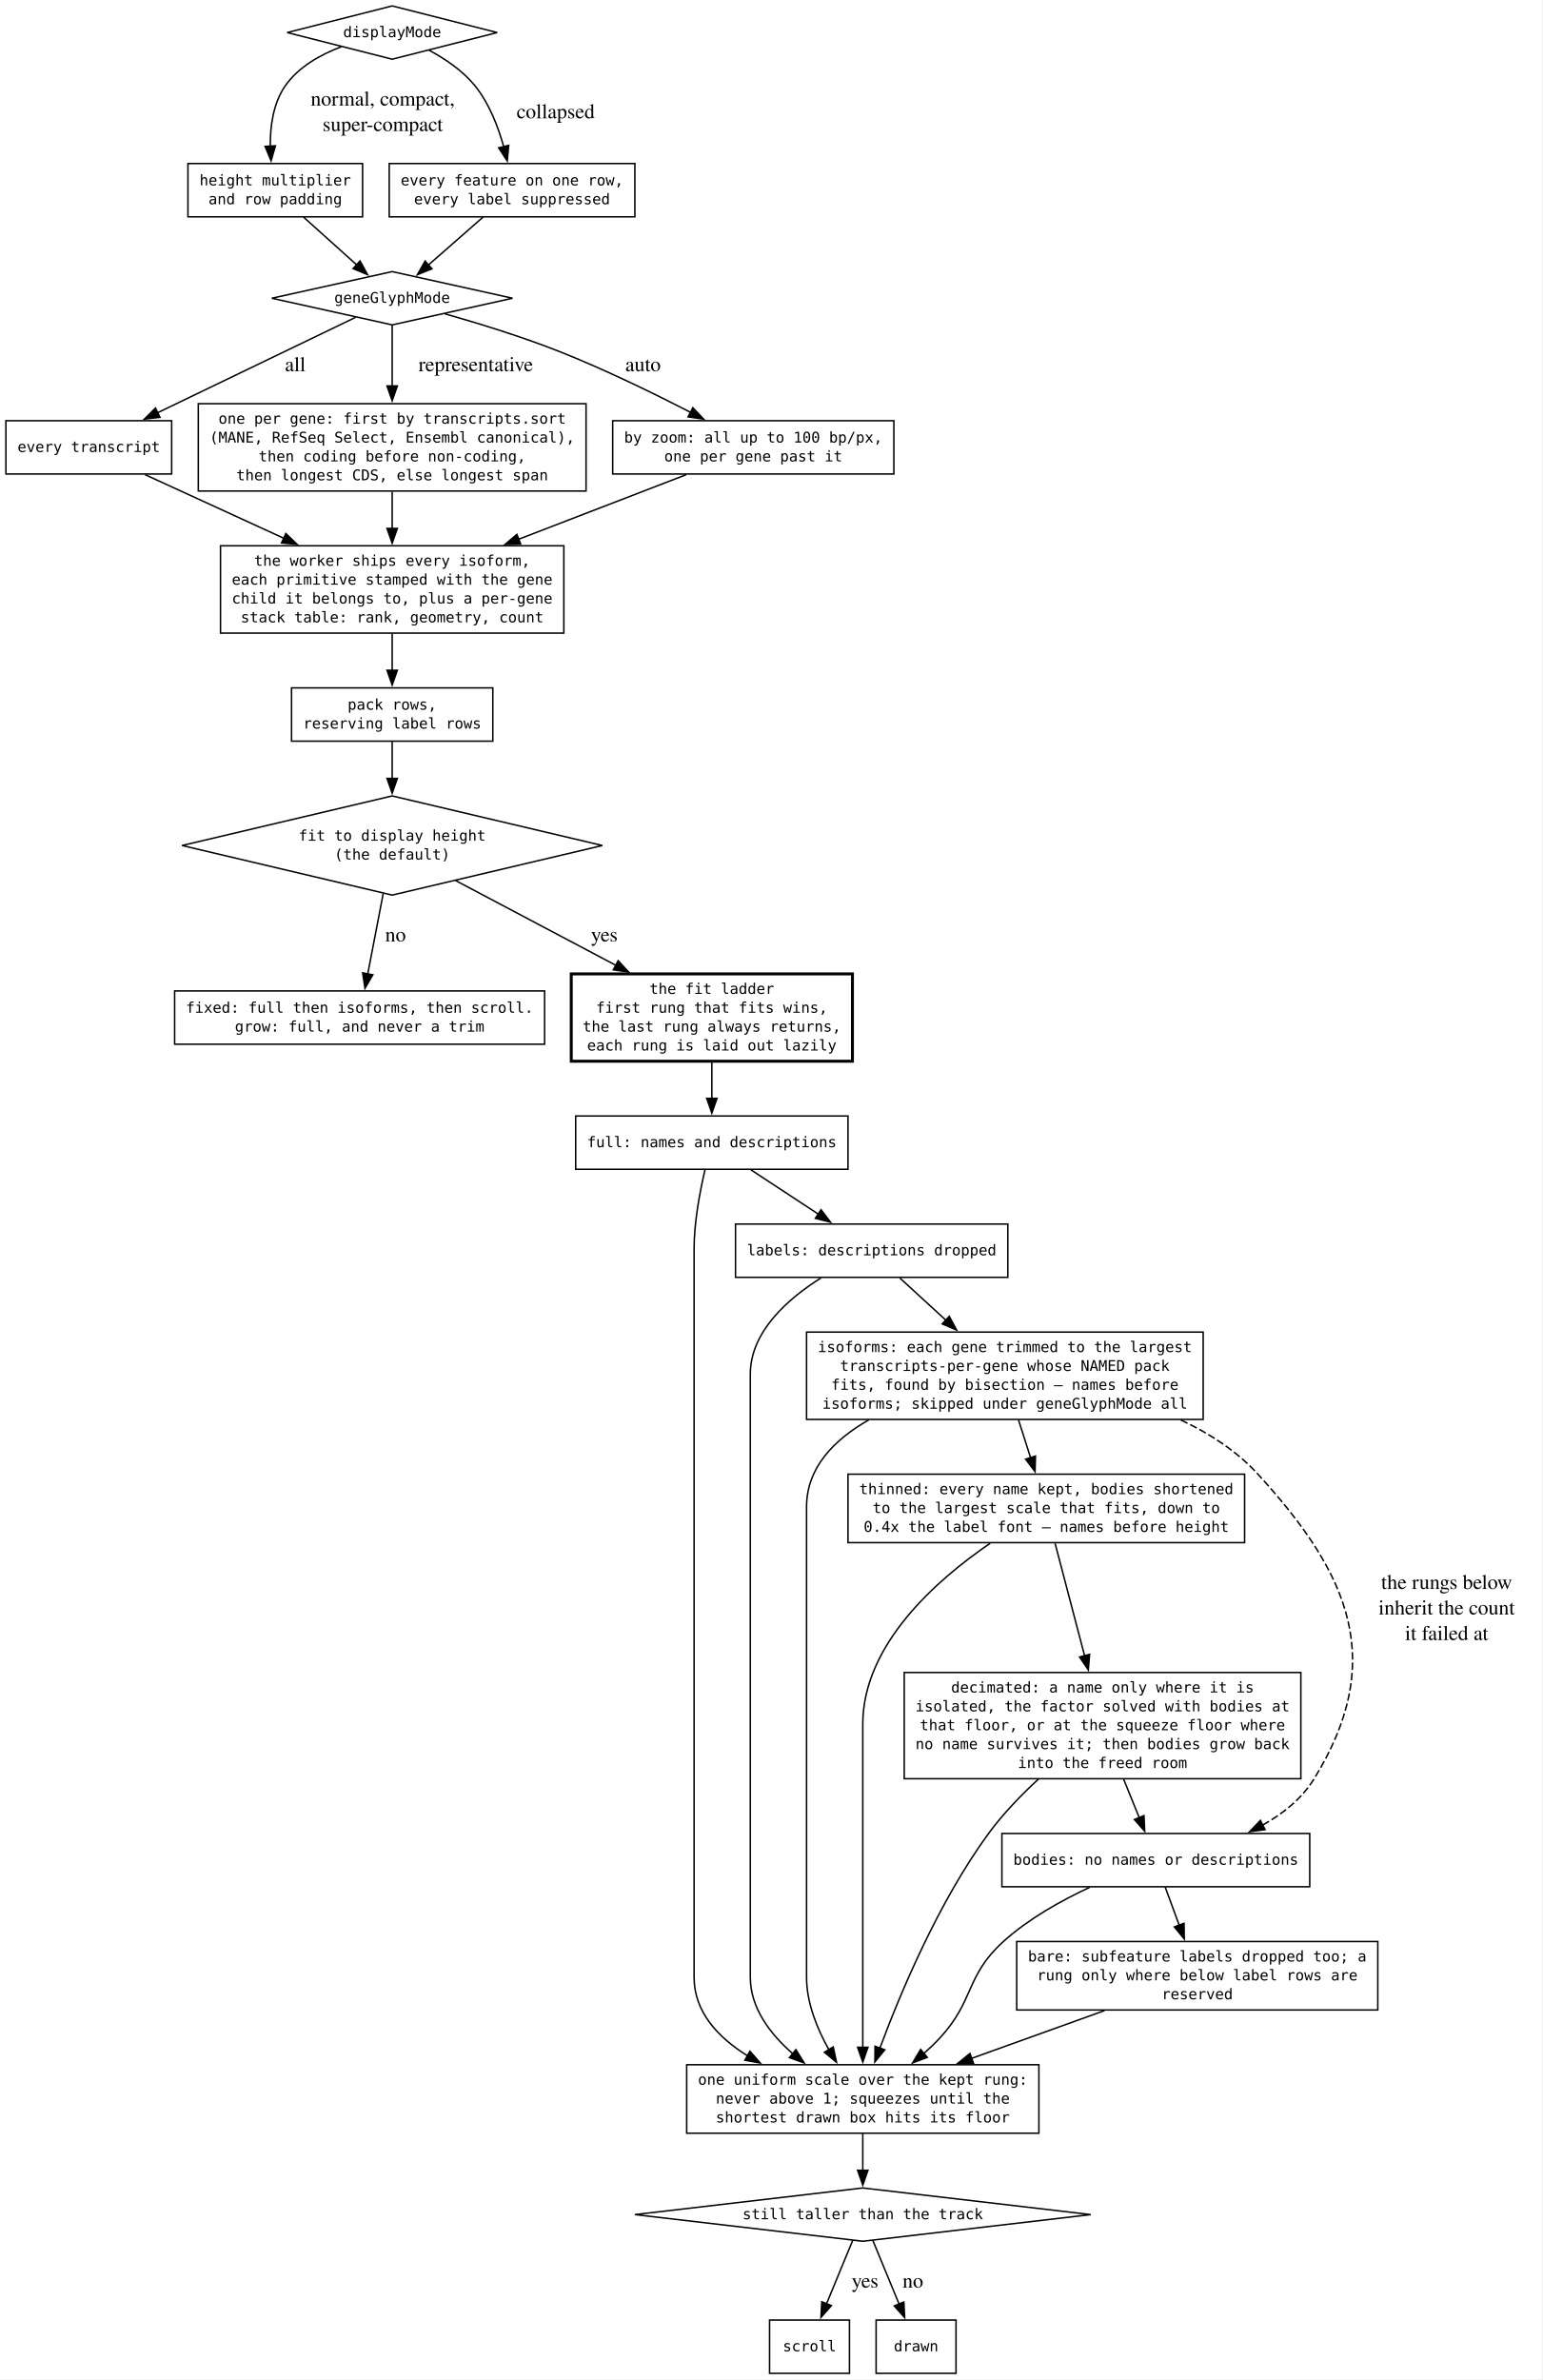
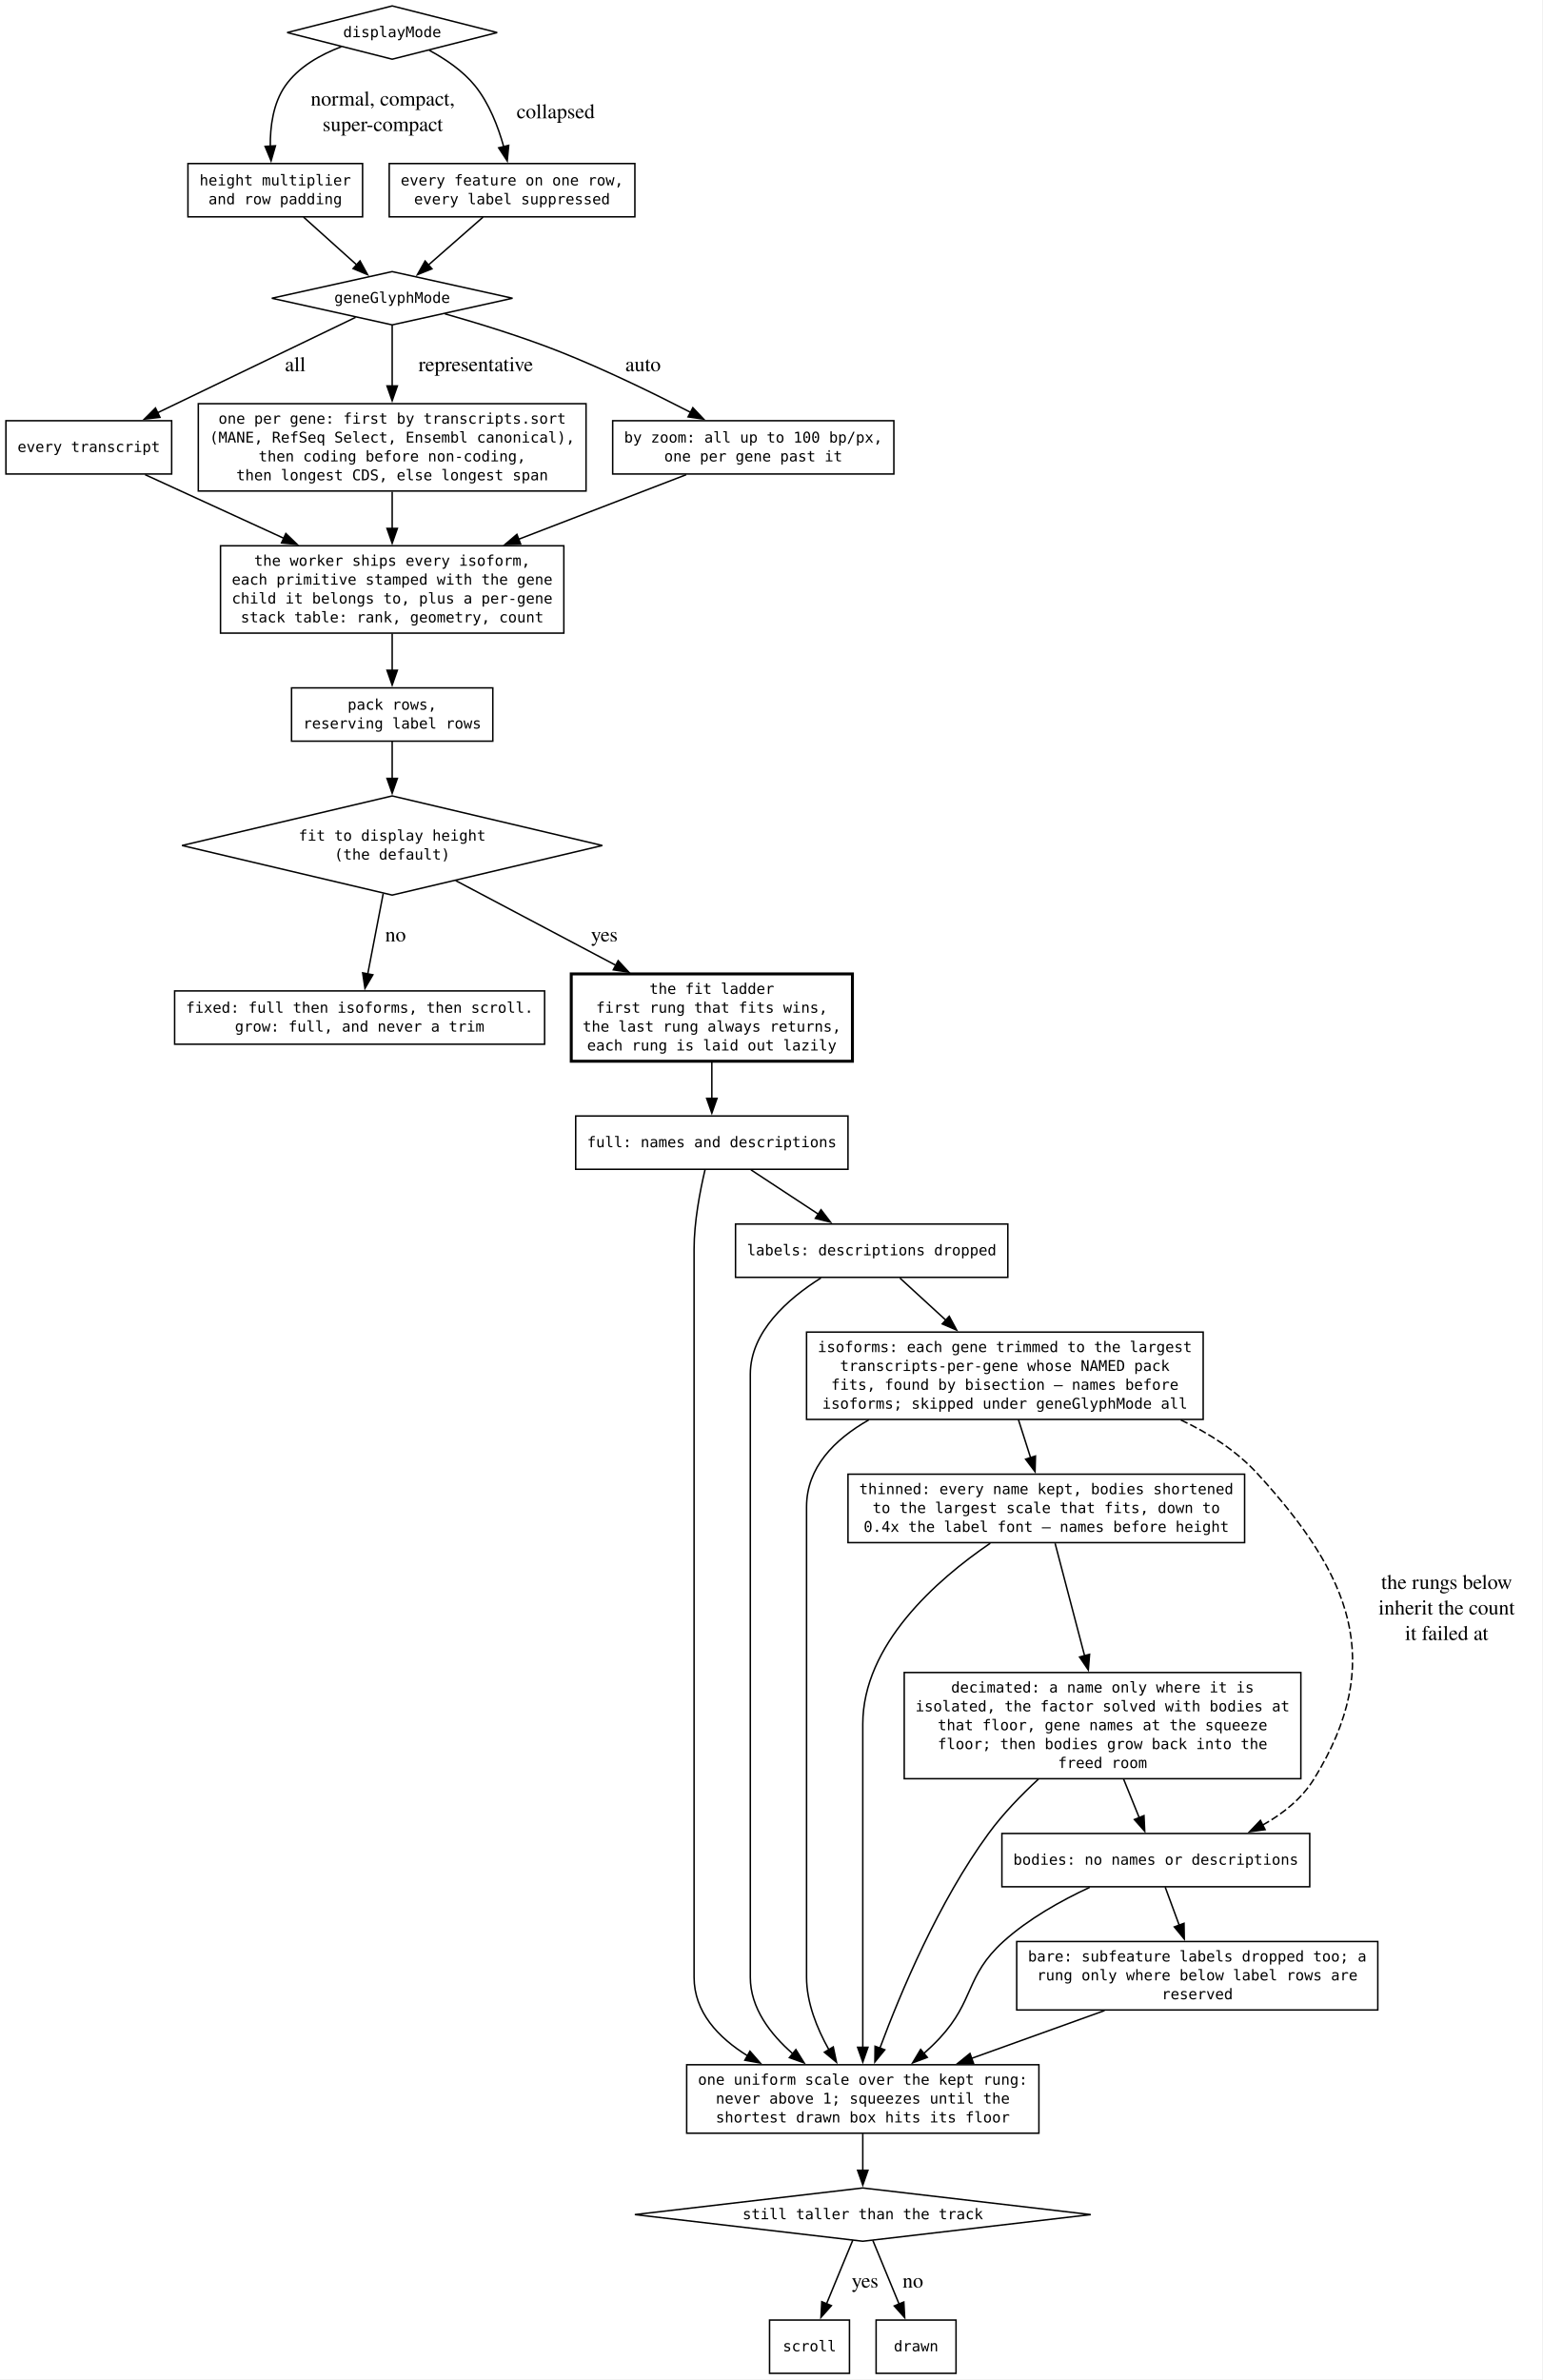
<svg xmlns="http://www.w3.org/2000/svg" width="1042pt" height="1608pt" viewBox="0.00 0.00 1042.00 1608.00">
  <g id="graph0" class="graph" transform="scale(1 1) rotate(0) translate(4 1603.5)">
    <polygon fill="white" stroke="none" points="-4,4 -4,-1603.5 1038.02,-1603.5 1038.02,4 -4,4" />
    <g id="node1" class="node">
      <polygon fill="none" stroke="black" points="261,-1599.5 190.04,-1581.5 261,-1563.5 331.96,-1581.5 261,-1599.5" />
      <text xml:space="preserve" text-anchor="middle" x="261" y="-1578.38" font-family="monospace" font-size="10.00">displayMode</text>
    </g>
    <g id="node5" class="node">
      <polygon fill="none" stroke="black" points="241,-1493 123,-1493 123,-1457 241,-1457 241,-1493" />
      <text xml:space="preserve" text-anchor="middle" x="182" y="-1478.25" font-family="monospace" font-size="10.00">height multiplier</text>
      <text xml:space="preserve" text-anchor="middle" x="182" y="-1465.5" font-family="monospace" font-size="10.00">and row padding</text>
    </g>
    <g id="edge1" class="edge">
      <path fill="none" stroke="black" d="M226.6,-1571.9C212.61,-1566.61 197.67,-1558.31 188.75,-1545.5 180.55,-1533.73 178.49,-1517.99 178.64,-1504.46" />
      <polygon fill="black" stroke="black" points="182.12,-1504.99 179.17,-1494.82 175.13,-1504.61 182.12,-1504.99" />
      <text xml:space="preserve" text-anchor="middle" x="252.88" y="-1532.2" font-family="Times,serif" font-size="14.00"> normal, compact,</text>
      <text xml:space="preserve" text-anchor="middle" x="252.88" y="-1514.95" font-family="Times,serif" font-size="14.00"> super-compact</text>
    </g>
    <g id="node6" class="node">
      <polygon fill="none" stroke="black" points="425,-1493 259,-1493 259,-1457 425,-1457 425,-1493" />
      <text xml:space="preserve" text-anchor="middle" x="342" y="-1478.25" font-family="monospace" font-size="10.00">every feature on one row,</text>
      <text xml:space="preserve" text-anchor="middle" x="342" y="-1465.5" font-family="monospace" font-size="10.00">every label suppressed</text>
    </g>
    <g id="edge2" class="edge">
      <path fill="none" stroke="black" d="M286,-1569.53C296.79,-1563.73 308.79,-1555.67 317,-1545.5 326.53,-1533.69 332.59,-1517.95 336.35,-1504.43" />
      <polygon fill="black" stroke="black" points="339.74,-1505.3 338.74,-1494.75 332.95,-1503.63 339.74,-1505.3" />
      <text xml:space="preserve" text-anchor="middle" x="369.74" y="-1523.58" font-family="Times,serif" font-size="14.00"> collapsed</text>
    </g>
    <g id="node2" class="node">
      <polygon fill="none" stroke="black" points="261,-1420 179.66,-1402 261,-1384 342.34,-1402 261,-1420" />
      <text xml:space="preserve" text-anchor="middle" x="261" y="-1398.88" font-family="monospace" font-size="10.00">geneGlyphMode</text>
    </g>
    <g id="node7" class="node">
      <polygon fill="none" stroke="black" points="112,-1319.25 0,-1319.25 0,-1283.25 112,-1283.25 112,-1319.25" />
      <text xml:space="preserve" text-anchor="middle" x="56" y="-1298.12" font-family="monospace" font-size="10.00">every transcript</text>
    </g>
    <g id="edge5" class="edge">
      <path fill="none" stroke="black" d="M236.27,-1389.09C203.19,-1373.15 143.88,-1344.58 102.35,-1324.58" />
      <polygon fill="black" stroke="black" points="104.1,-1321.53 93.57,-1320.35 101.06,-1327.84 104.1,-1321.53" />
      <text xml:space="preserve" text-anchor="middle" x="193.77" y="-1352.7" font-family="Times,serif" font-size="14.00"> all</text>
    </g>
    <g id="node8" class="node">
      <polygon fill="none" stroke="black" points="392,-1330.75 130,-1330.75 130,-1271.75 392,-1271.75 392,-1330.75" />
      <text xml:space="preserve" text-anchor="middle" x="261" y="-1317.25" font-family="monospace" font-size="10.00">one per gene: first by transcripts.sort</text>
      <text xml:space="preserve" text-anchor="middle" x="261" y="-1304.5" font-family="monospace" font-size="10.00">(MANE, RefSeq Select, Ensembl canonical),</text>
      <text xml:space="preserve" text-anchor="middle" x="261" y="-1291.75" font-family="monospace" font-size="10.00">then coding before non-coding,</text>
      <text xml:space="preserve" text-anchor="middle" x="261" y="-1279" font-family="monospace" font-size="10.00">then longest CDS, else longest span</text>
    </g>
    <g id="edge6" class="edge">
      <path fill="none" stroke="black" d="M261,-1383.8C261,-1372.38 261,-1356.88 261,-1342.47" />
      <polygon fill="black" stroke="black" points="264.5,-1342.75 261,-1332.75 257.5,-1342.75 264.5,-1342.75" />
      <text xml:space="preserve" text-anchor="middle" x="315.75" y="-1352.7" font-family="Times,serif" font-size="14.00"> representative</text>
    </g>
    <g id="node9" class="node">
      <polygon fill="none" stroke="black" points="600,-1319.25 410,-1319.25 410,-1283.25 600,-1283.25 600,-1319.25" />
      <text xml:space="preserve" text-anchor="middle" x="505" y="-1304.5" font-family="monospace" font-size="10.00">by zoom: all up to 100 bp/px,</text>
      <text xml:space="preserve" text-anchor="middle" x="505" y="-1291.75" font-family="monospace" font-size="10.00">one per gene past it</text>
    </g>
    <g id="edge7" class="edge">
      <path fill="none" stroke="black" d="M296.6,-1391.48C319.09,-1385.1 348.6,-1376.05 374,-1366 404.39,-1353.98 437.47,-1337.86 462.79,-1324.83" />
      <polygon fill="black" stroke="black" points="464.17,-1328.05 471.44,-1320.34 460.95,-1321.84 464.17,-1328.05" />
      <text xml:space="preserve" text-anchor="middle" x="428.75" y="-1352.7" font-family="Times,serif" font-size="14.00"> auto</text>
    </g>
    <g id="node3" class="node">
      <polygon fill="none" stroke="black" points="261,-1065.75 119,-1032.25 261,-998.75 403,-1032.25 261,-1065.75" />
      <text xml:space="preserve" text-anchor="middle" x="261" y="-1035.5" font-family="monospace" font-size="10.00">fit to display height</text>
      <text xml:space="preserve" text-anchor="middle" x="261" y="-1022.75" font-family="monospace" font-size="10.00">(the default)</text>
    </g>
    <g id="node12" class="node">
      <polygon fill="none" stroke="black" points="364,-934 114,-934 114,-898 364,-898 364,-934" />
      <text xml:space="preserve" text-anchor="middle" x="239" y="-919.25" font-family="monospace" font-size="10.00">fixed: full then isoforms, then scroll.</text>
      <text xml:space="preserve" text-anchor="middle" x="239" y="-906.5" font-family="monospace" font-size="10.00">grow: full, and never a trim</text>
    </g>
    <g id="edge13" class="edge">
      <path fill="none" stroke="black" d="M254.93,-999.73C251.66,-982.72 247.64,-961.9 244.47,-945.39" />
      <polygon fill="black" stroke="black" points="247.94,-944.9 242.61,-935.75 241.06,-946.23 247.94,-944.9" />
      <text xml:space="preserve" text-anchor="middle" x="261.53" y="-967.45" font-family="Times,serif" font-size="14.00"> no</text>
    </g>
    <g id="node13" class="node">
      <polygon fill="none" stroke="black" stroke-width="2" points="572,-945.5 382,-945.5 382,-886.5 572,-886.5 572,-945.5" />
      <text xml:space="preserve" text-anchor="middle" x="477" y="-932" font-family="monospace" font-size="10.00">the fit ladder</text>
      <text xml:space="preserve" text-anchor="middle" x="477" y="-919.25" font-family="monospace" font-size="10.00">first rung that fits wins,</text>
      <text xml:space="preserve" text-anchor="middle" x="477" y="-906.5" font-family="monospace" font-size="10.00">the last rung always returns,</text>
      <text xml:space="preserve" text-anchor="middle" x="477" y="-893.75" font-family="monospace" font-size="10.00">each rung is laid out lazily</text>
    </g>
    <g id="edge14" class="edge">
      <path fill="none" stroke="black" d="M303.93,-1008.54C334.84,-992.19 377.08,-969.85 412.09,-951.33" />
      <polygon fill="black" stroke="black" points="413.69,-954.45 420.89,-946.68 410.42,-948.26 413.69,-954.45" />
      <text xml:space="preserve" text-anchor="middle" x="402.6" y="-967.45" font-family="Times,serif" font-size="14.00"> yes</text>
    </g>
    <g id="node4" class="node">
      <polygon fill="none" stroke="black" points="579,-125.25 424.98,-107.25 579,-89.25 733.02,-107.25 579,-125.25" />
      <text xml:space="preserve" text-anchor="middle" x="579" y="-104.12" font-family="monospace" font-size="10.00">still taller than the track</text>
    </g>
    <g id="node22" class="node">
      <polygon fill="none" stroke="black" points="570,-36 516,-36 516,0 570,0 570,-36" />
      <text xml:space="preserve" text-anchor="middle" x="543" y="-14.88" font-family="monospace" font-size="10.00">scroll</text>
    </g>
    <g id="edge31" class="edge">
      <path fill="none" stroke="black" d="M572.21,-89.87C569.77,-84 567.01,-77.33 564.5,-71.25 561.24,-63.36 557.72,-54.8 554.48,-46.93" />
      <polygon fill="black" stroke="black" points="557.77,-45.74 550.73,-37.82 551.3,-48.4 557.77,-45.74" />
      <text xml:space="preserve" text-anchor="middle" x="578.75" y="-57.95" font-family="Times,serif" font-size="14.00"> yes</text>
    </g>
    <g id="node23" class="node">
      <polygon fill="none" stroke="black" points="642,-36 588,-36 588,0 642,0 642,-36" />
      <text xml:space="preserve" text-anchor="middle" x="615" y="-14.88" font-family="monospace" font-size="10.00">drawn</text>
    </g>
    <g id="edge32" class="edge">
      <path fill="none" stroke="black" d="M585.77,-89.84C590.8,-77.64 597.78,-60.73 603.66,-46.48" />
      <polygon fill="black" stroke="black" points="606.73,-48.21 607.31,-37.63 600.26,-45.54 606.73,-48.21" />
      <text xml:space="preserve" text-anchor="middle" x="611.1" y="-57.95" font-family="Times,serif" font-size="14.00"> no</text>
    </g>
    <g id="edge3" class="edge">
      <path fill="none" stroke="black" d="M201.12,-1456.81C211.97,-1447.07 225.63,-1434.79 237.17,-1424.42" />
      <polygon fill="black" stroke="black" points="239.27,-1427.23 244.37,-1417.95 234.59,-1422.03 239.27,-1427.23" />
    </g>
    <g id="edge4" class="edge">
      <path fill="none" stroke="black" d="M322.39,-1456.81C311.27,-1447.07 297.26,-1434.79 285.43,-1424.42" />
      <polygon fill="black" stroke="black" points="287.86,-1421.89 278.04,-1417.93 283.25,-1427.16 287.86,-1421.89" />
    </g>
    <g id="node10" class="node">
      <polygon fill="none" stroke="black" points="377,-1234.75 145,-1234.75 145,-1175.75 377,-1175.75 377,-1234.75" />
      <text xml:space="preserve" text-anchor="middle" x="261" y="-1221.25" font-family="monospace" font-size="10.00">the worker ships every isoform,</text>
      <text xml:space="preserve" text-anchor="middle" x="261" y="-1208.5" font-family="monospace" font-size="10.00">each primitive stamped with the gene</text>
      <text xml:space="preserve" text-anchor="middle" x="261" y="-1195.75" font-family="monospace" font-size="10.00">child it belongs to, plus a per-gene</text>
      <text xml:space="preserve" text-anchor="middle" x="261" y="-1183" font-family="monospace" font-size="10.00">stack table: rank, geometry, count</text>
    </g>
    <g id="edge8" class="edge">
      <path fill="none" stroke="black" d="M94.08,-1282.79C120.41,-1270.72 156.27,-1254.27 188.01,-1239.72" />
      <polygon fill="black" stroke="black" points="189.15,-1243.05 196.78,-1235.7 186.23,-1236.68 189.15,-1243.05" />
    </g>
    <g id="edge9" class="edge">
      <path fill="none" stroke="black" d="M261,-1271.28C261,-1263.43 261,-1254.8 261,-1246.45" />
      <polygon fill="black" stroke="black" points="264.5,-1246.48 261,-1236.48 257.5,-1246.48 264.5,-1246.48" />
    </g>
    <g id="edge10" class="edge">
      <path fill="none" stroke="black" d="M459.68,-1282.79C427.93,-1270.56 384.54,-1253.84 346.4,-1239.15" />
      <polygon fill="black" stroke="black" points="347.8,-1235.94 337.21,-1235.61 345.28,-1242.47 347.8,-1235.94" />
    </g>
    <g id="node11" class="node">
      <polygon fill="none" stroke="black" points="329,-1138.75 193,-1138.75 193,-1102.75 329,-1102.75 329,-1138.75" />
      <text xml:space="preserve" text-anchor="middle" x="261" y="-1124" font-family="monospace" font-size="10.00">pack rows,</text>
      <text xml:space="preserve" text-anchor="middle" x="261" y="-1111.25" font-family="monospace" font-size="10.00">reserving label rows</text>
    </g>
    <g id="edge11" class="edge">
      <path fill="none" stroke="black" d="M261,-1175.4C261,-1167.37 261,-1158.66 261,-1150.64" />
      <polygon fill="black" stroke="black" points="264.5,-1150.68 261,-1140.68 257.5,-1150.68 264.5,-1150.68" />
    </g>
    <g id="edge12" class="edge">
      <path fill="none" stroke="black" d="M261,-1102.66C261,-1095.32 261,-1086.37 261,-1077.37" />
      <polygon fill="black" stroke="black" points="264.5,-1077.58 261,-1067.58 257.5,-1077.58 264.5,-1077.58" />
    </g>
    <g id="node14" class="node">
      <polygon fill="none" stroke="black" points="569,-849.5 385,-849.5 385,-813.5 569,-813.5 569,-849.5" />
      <text xml:space="preserve" text-anchor="middle" x="477" y="-828.38" font-family="monospace" font-size="10.00">full: names and descriptions</text>
    </g>
    <g id="edge15" class="edge">
      <path fill="none" stroke="black" d="M477,-886.15C477,-878.12 477,-869.41 477,-861.39" />
      <polygon fill="black" stroke="black" points="480.5,-861.43 477,-851.43 473.5,-861.43 480.5,-861.43" />
    </g>
    <g id="node15" class="node">
      <polygon fill="none" stroke="black" points="677,-776.5 493,-776.5 493,-740.5 677,-740.5 677,-776.5" />
      <text xml:space="preserve" text-anchor="middle" x="585" y="-755.38" font-family="monospace" font-size="10.00">labels: descriptions dropped</text>
    </g>
    <g id="edge16" class="edge">
      <path fill="none" stroke="black" d="M503.42,-813.13C517.15,-804.11 534.13,-792.94 549.04,-783.14" />
      <polygon fill="black" stroke="black" points="550.78,-786.18 557.21,-777.77 546.94,-780.34 550.78,-786.18" />
    </g>
    <g id="node21" class="node">
      <polygon fill="none" stroke="black" points="698,-208.5 460,-208.5 460,-162.25 698,-162.25 698,-208.5" />
      <text xml:space="preserve" text-anchor="middle" x="579" y="-195" font-family="monospace" font-size="10.00">one uniform scale over the kept rung:</text>
      <text xml:space="preserve" text-anchor="middle" x="579" y="-182.25" font-family="monospace" font-size="10.00">never above 1; squeezes until the</text>
      <text xml:space="preserve" text-anchor="middle" x="579" y="-169.5" font-family="monospace" font-size="10.00">shortest drawn box hits its floor</text>
    </g>
    <g id="edge22" class="edge">
      <path fill="none" stroke="black" d="M472.39,-813.13C469.01,-798.84 465,-778 465,-759.5 465,-759.5 465,-759.5 465,-267.62 465,-244.23 481.12,-226.94 501.23,-214.48" />
      <polygon fill="black" stroke="black" points="502.75,-217.64 509.72,-209.66 499.3,-211.55 502.75,-217.64" />
    </g>
    <g id="node16" class="node">
      <polygon fill="none" stroke="black" points="809,-703.5 541,-703.5 541,-644.5 809,-644.5 809,-703.5" />
      <text xml:space="preserve" text-anchor="middle" x="675" y="-690" font-family="monospace" font-size="10.00">isoforms: each gene trimmed to the largest</text>
      <text xml:space="preserve" text-anchor="middle" x="675" y="-677.25" font-family="monospace" font-size="10.00">transcripts-per-gene whose NAMED pack</text>
      <text xml:space="preserve" text-anchor="middle" x="675" y="-664.5" font-family="monospace" font-size="10.00">fits, found by bisection — names before</text>
      <text xml:space="preserve" text-anchor="middle" x="675" y="-651.75" font-family="monospace" font-size="10.00">isoforms; skipped under geneGlyphMode all</text>
    </g>
    <g id="edge17" class="edge">
      <path fill="none" stroke="black" d="M604.09,-740C613.21,-731.64 624.5,-721.29 635.36,-711.33" />
      <polygon fill="black" stroke="black" points="637.42,-714.19 642.43,-704.86 632.69,-709.03 637.42,-714.19" />
    </g>
    <g id="edge23" class="edge">
      <path fill="none" stroke="black" d="M550.7,-740.05C528.23,-725.92 503,-703.68 503,-675 503,-675 503,-675 503,-267.62 503,-246.93 516.32,-229.32 531.8,-215.85" />
      <polygon fill="black" stroke="black" points="533.79,-218.74 539.38,-209.74 529.39,-213.29 533.79,-218.74" />
    </g>
    <g id="node17" class="node">
      <polygon fill="none" stroke="black" points="837,-607.5 569,-607.5 569,-561.25 837,-561.25 837,-607.5" />
      <text xml:space="preserve" text-anchor="middle" x="703" y="-594" font-family="monospace" font-size="10.00">thinned: every name kept, bodies shortened</text>
      <text xml:space="preserve" text-anchor="middle" x="703" y="-581.25" font-family="monospace" font-size="10.00">to the largest scale that fits, down to</text>
      <text xml:space="preserve" text-anchor="middle" x="703" y="-568.5" font-family="monospace" font-size="10.00">0.4x the label font — names before height</text>
    </g>
    <g id="edge18" class="edge">
      <path fill="none" stroke="black" d="M684.17,-644.31C686.81,-636.05 689.71,-626.97 692.43,-618.47" />
      <polygon fill="black" stroke="black" points="695.68,-619.77 695.39,-609.18 689.02,-617.64 695.68,-619.77" />
    </g>
    <g id="node19" class="node">
      <polygon fill="none" stroke="black" points="881,-364.75 673,-364.75 673,-328.75 881,-328.75 881,-364.75" />
      <text xml:space="preserve" text-anchor="middle" x="777" y="-343.62" font-family="monospace" font-size="10.00">bodies: no names or descriptions</text>
    </g>
    <g id="edge29" class="edge">
      <path fill="none" stroke="black" stroke-dasharray="5,2" d="M793.93,-644.11C813.34,-635.02 831.73,-623.1 846,-607.5 908.75,-538.87 932.74,-480.94 884,-401.75 875.75,-388.35 863.03,-378.15 849.21,-370.43" />
      <polygon fill="black" stroke="black" points="850.85,-367.34 840.35,-365.93 847.68,-373.58 850.85,-367.34" />
      <text xml:space="preserve" text-anchor="middle" x="971.77" y="-529.95" font-family="Times,serif" font-size="14.00"> the rungs below</text>
      <text xml:space="preserve" text-anchor="middle" x="971.77" y="-512.7" font-family="Times,serif" font-size="14.00"> inherit the count</text>
      <text xml:space="preserve" text-anchor="middle" x="971.77" y="-495.45" font-family="Times,serif" font-size="14.00"> it failed at</text>
    </g>
    <g id="edge24" class="edge">
      <path fill="none" stroke="black" d="M583.03,-644.16C559.65,-630.85 541,-611.92 541,-585.38 541,-585.38 541,-585.38 541,-267.62 541,-250.46 548.05,-233.01 556.07,-218.7" />
      <polygon fill="black" stroke="black" points="559.04,-220.56 561.22,-210.19 553.05,-216.94 559.04,-220.56" />
    </g>
    <g id="node18" class="node">
      <polygon fill="none" stroke="black" points="875,-473.5 607,-473.5 607,-401.75 875,-401.75 875,-473.5" />
      <text xml:space="preserve" text-anchor="middle" x="741" y="-460" font-family="monospace" font-size="10.00">decimated: a name only where it is</text>
      <text xml:space="preserve" text-anchor="middle" x="741" y="-447.25" font-family="monospace" font-size="10.00">isolated, the factor solved with bodies at</text>
-       <text xml:space="preserve" text-anchor="middle" x="741" y="-434.5" font-family="monospace" font-size="10.00">that floor, or at the squeeze floor where</text>
-       <text xml:space="preserve" text-anchor="middle" x="741" y="-421.75" font-family="monospace" font-size="10.00">no name survives it; then bodies grow back</text>
-       <text xml:space="preserve" text-anchor="middle" x="741" y="-409" font-family="monospace" font-size="10.00">into the freed room</text>
+       <text xml:space="preserve" text-anchor="middle" x="741" y="-434.5" font-family="monospace" font-size="10.00">that floor, gene names at the squeeze</text>
+       <text xml:space="preserve" text-anchor="middle" x="741" y="-421.75" font-family="monospace" font-size="10.00">floor; then bodies grow back into the</text>
+       <text xml:space="preserve" text-anchor="middle" x="741" y="-409" font-family="monospace" font-size="10.00">freed room</text>
    </g>
    <g id="edge19" class="edge">
      <path fill="none" stroke="black" d="M708.94,-560.76C714.27,-540.46 722.25,-510.05 728.92,-484.65" />
      <polygon fill="black" stroke="black" points="732.24,-485.78 731.39,-475.22 725.47,-484 732.24,-485.78" />
    </g>
    <g id="edge25" class="edge">
      <path fill="none" stroke="black" d="M665.12,-560.84C628.66,-535.96 579,-492.23 579,-438.62 579,-438.62 579,-438.62 579,-267.62 579,-251.93 579,-234.53 579,-219.87" />
      <polygon fill="black" stroke="black" points="582.5,-220.3 579,-210.31 575.5,-220.31 582.5,-220.3" />
    </g>
    <g id="edge20" class="edge">
      <path fill="none" stroke="black" d="M755.23,-401.5C758.74,-392.83 762.45,-383.66 765.8,-375.4" />
      <polygon fill="black" stroke="black" points="769,-376.81 769.51,-366.23 762.52,-374.18 769,-376.81" />
    </g>
    <g id="edge26" class="edge">
      <path fill="none" stroke="black" d="M697.73,-401.53C685.86,-390.57 673.62,-377.88 664,-364.75 630.29,-318.73 604.51,-257.23 590.58,-219.78" />
      <polygon fill="black" stroke="black" points="593.87,-218.59 587.16,-210.39 587.29,-220.99 593.87,-218.59" />
    </g>
    <g id="node20" class="node">
      <polygon fill="none" stroke="black" points="927,-291.75 683,-291.75 683,-245.5 927,-245.5 927,-291.75" />
      <text xml:space="preserve" text-anchor="middle" x="805" y="-278.25" font-family="monospace" font-size="10.00">bare: subfeature labels dropped too; a</text>
      <text xml:space="preserve" text-anchor="middle" x="805" y="-265.5" font-family="monospace" font-size="10.00">rung only where below label rows are</text>
      <text xml:space="preserve" text-anchor="middle" x="805" y="-252.75" font-family="monospace" font-size="10.00">reserved</text>
    </g>
    <g id="edge21" class="edge">
      <path fill="none" stroke="black" d="M783.35,-328.48C786.18,-320.8 789.6,-311.51 792.88,-302.59" />
      <polygon fill="black" stroke="black" points="796.07,-304.05 796.23,-293.46 789.5,-301.63 796.07,-304.05" />
    </g>
    <g id="edge27" class="edge">
      <path fill="none" stroke="black" d="M732.32,-328.36C712.97,-319.37 690.92,-307.06 674,-291.75 648.25,-268.45 654.63,-251.96 631,-226.5 627.64,-222.88 623.92,-219.33 620.07,-215.94" />
      <polygon fill="black" stroke="black" points="622.58,-213.48 612.66,-209.76 618.1,-218.85 622.58,-213.48" />
    </g>
    <g id="edge28" class="edge">
      <path fill="none" stroke="black" d="M742.35,-245.1C714.42,-235.06 681.35,-223.17 652.28,-212.72" />
      <polygon fill="black" stroke="black" points="653.79,-209.55 643.2,-209.46 651.43,-216.13 653.79,-209.55" />
    </g>
    <g id="edge30" class="edge">
      <path fill="none" stroke="black" d="M579,-161.95C579,-154.17 579,-145.33 579,-137.11" />
      <polygon fill="black" stroke="black" points="582.5,-137.2 579,-127.2 575.5,-137.2 582.5,-137.2" />
    </g>
  </g>
</svg>
